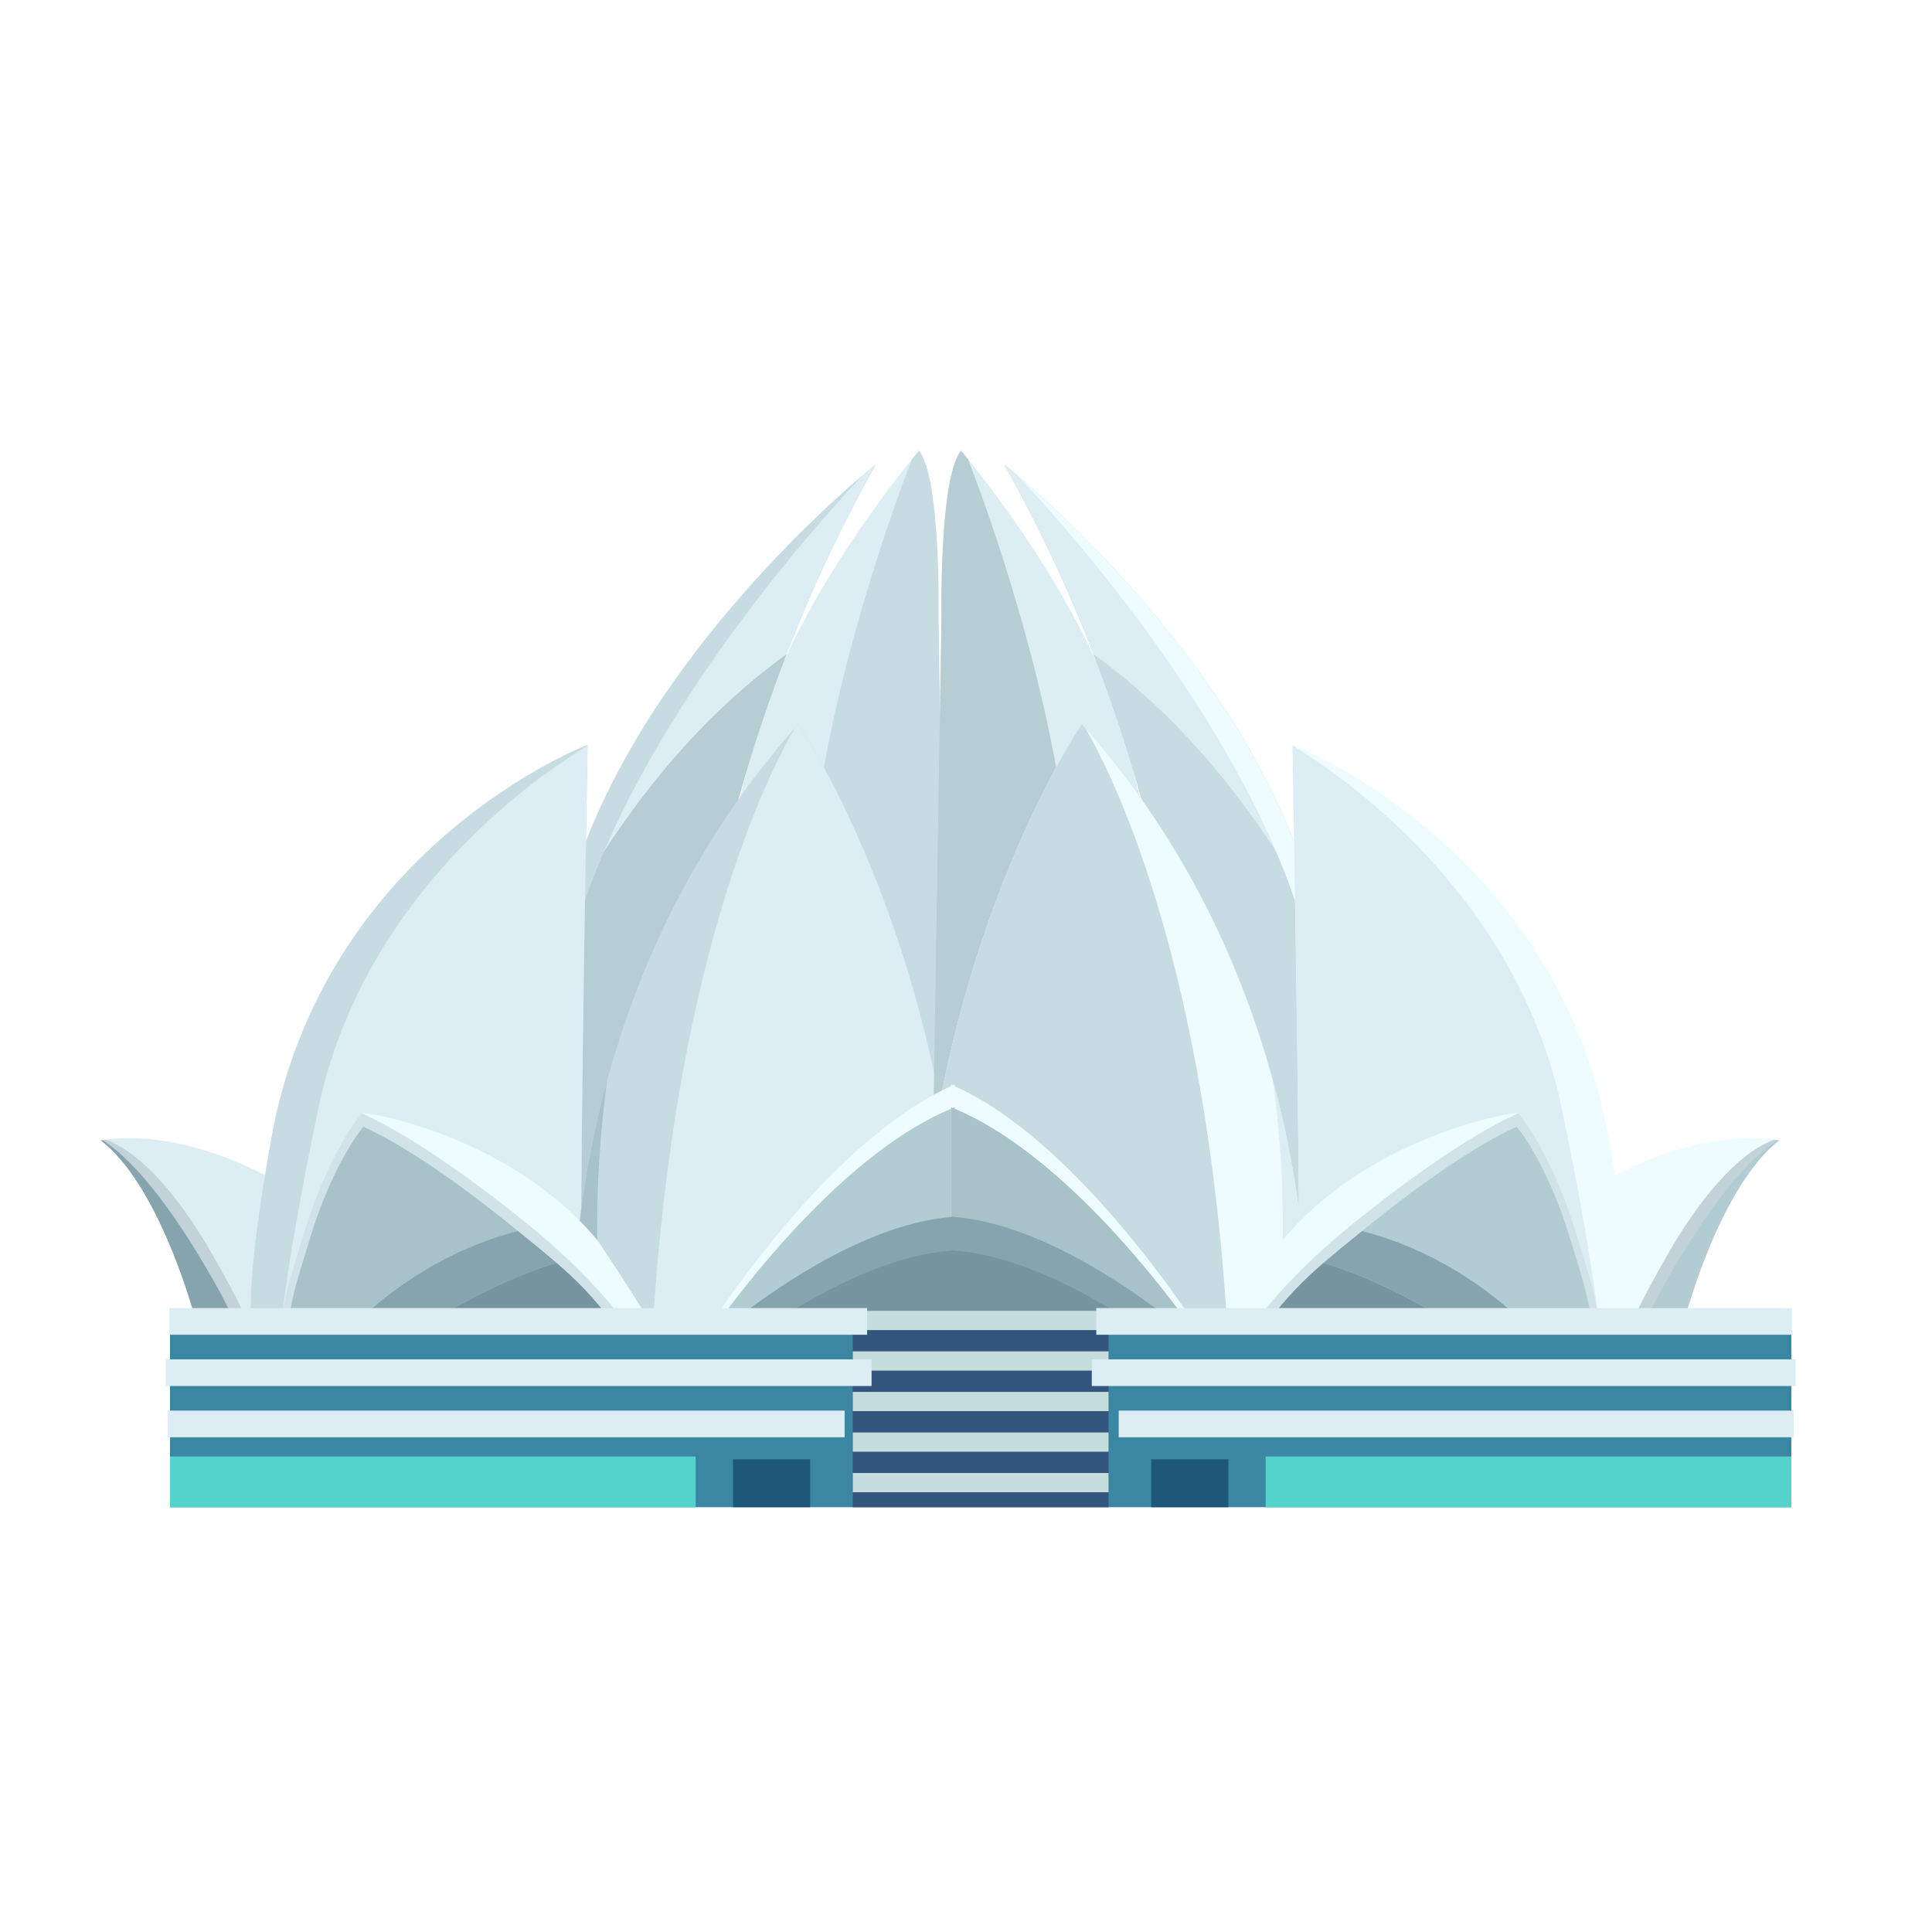
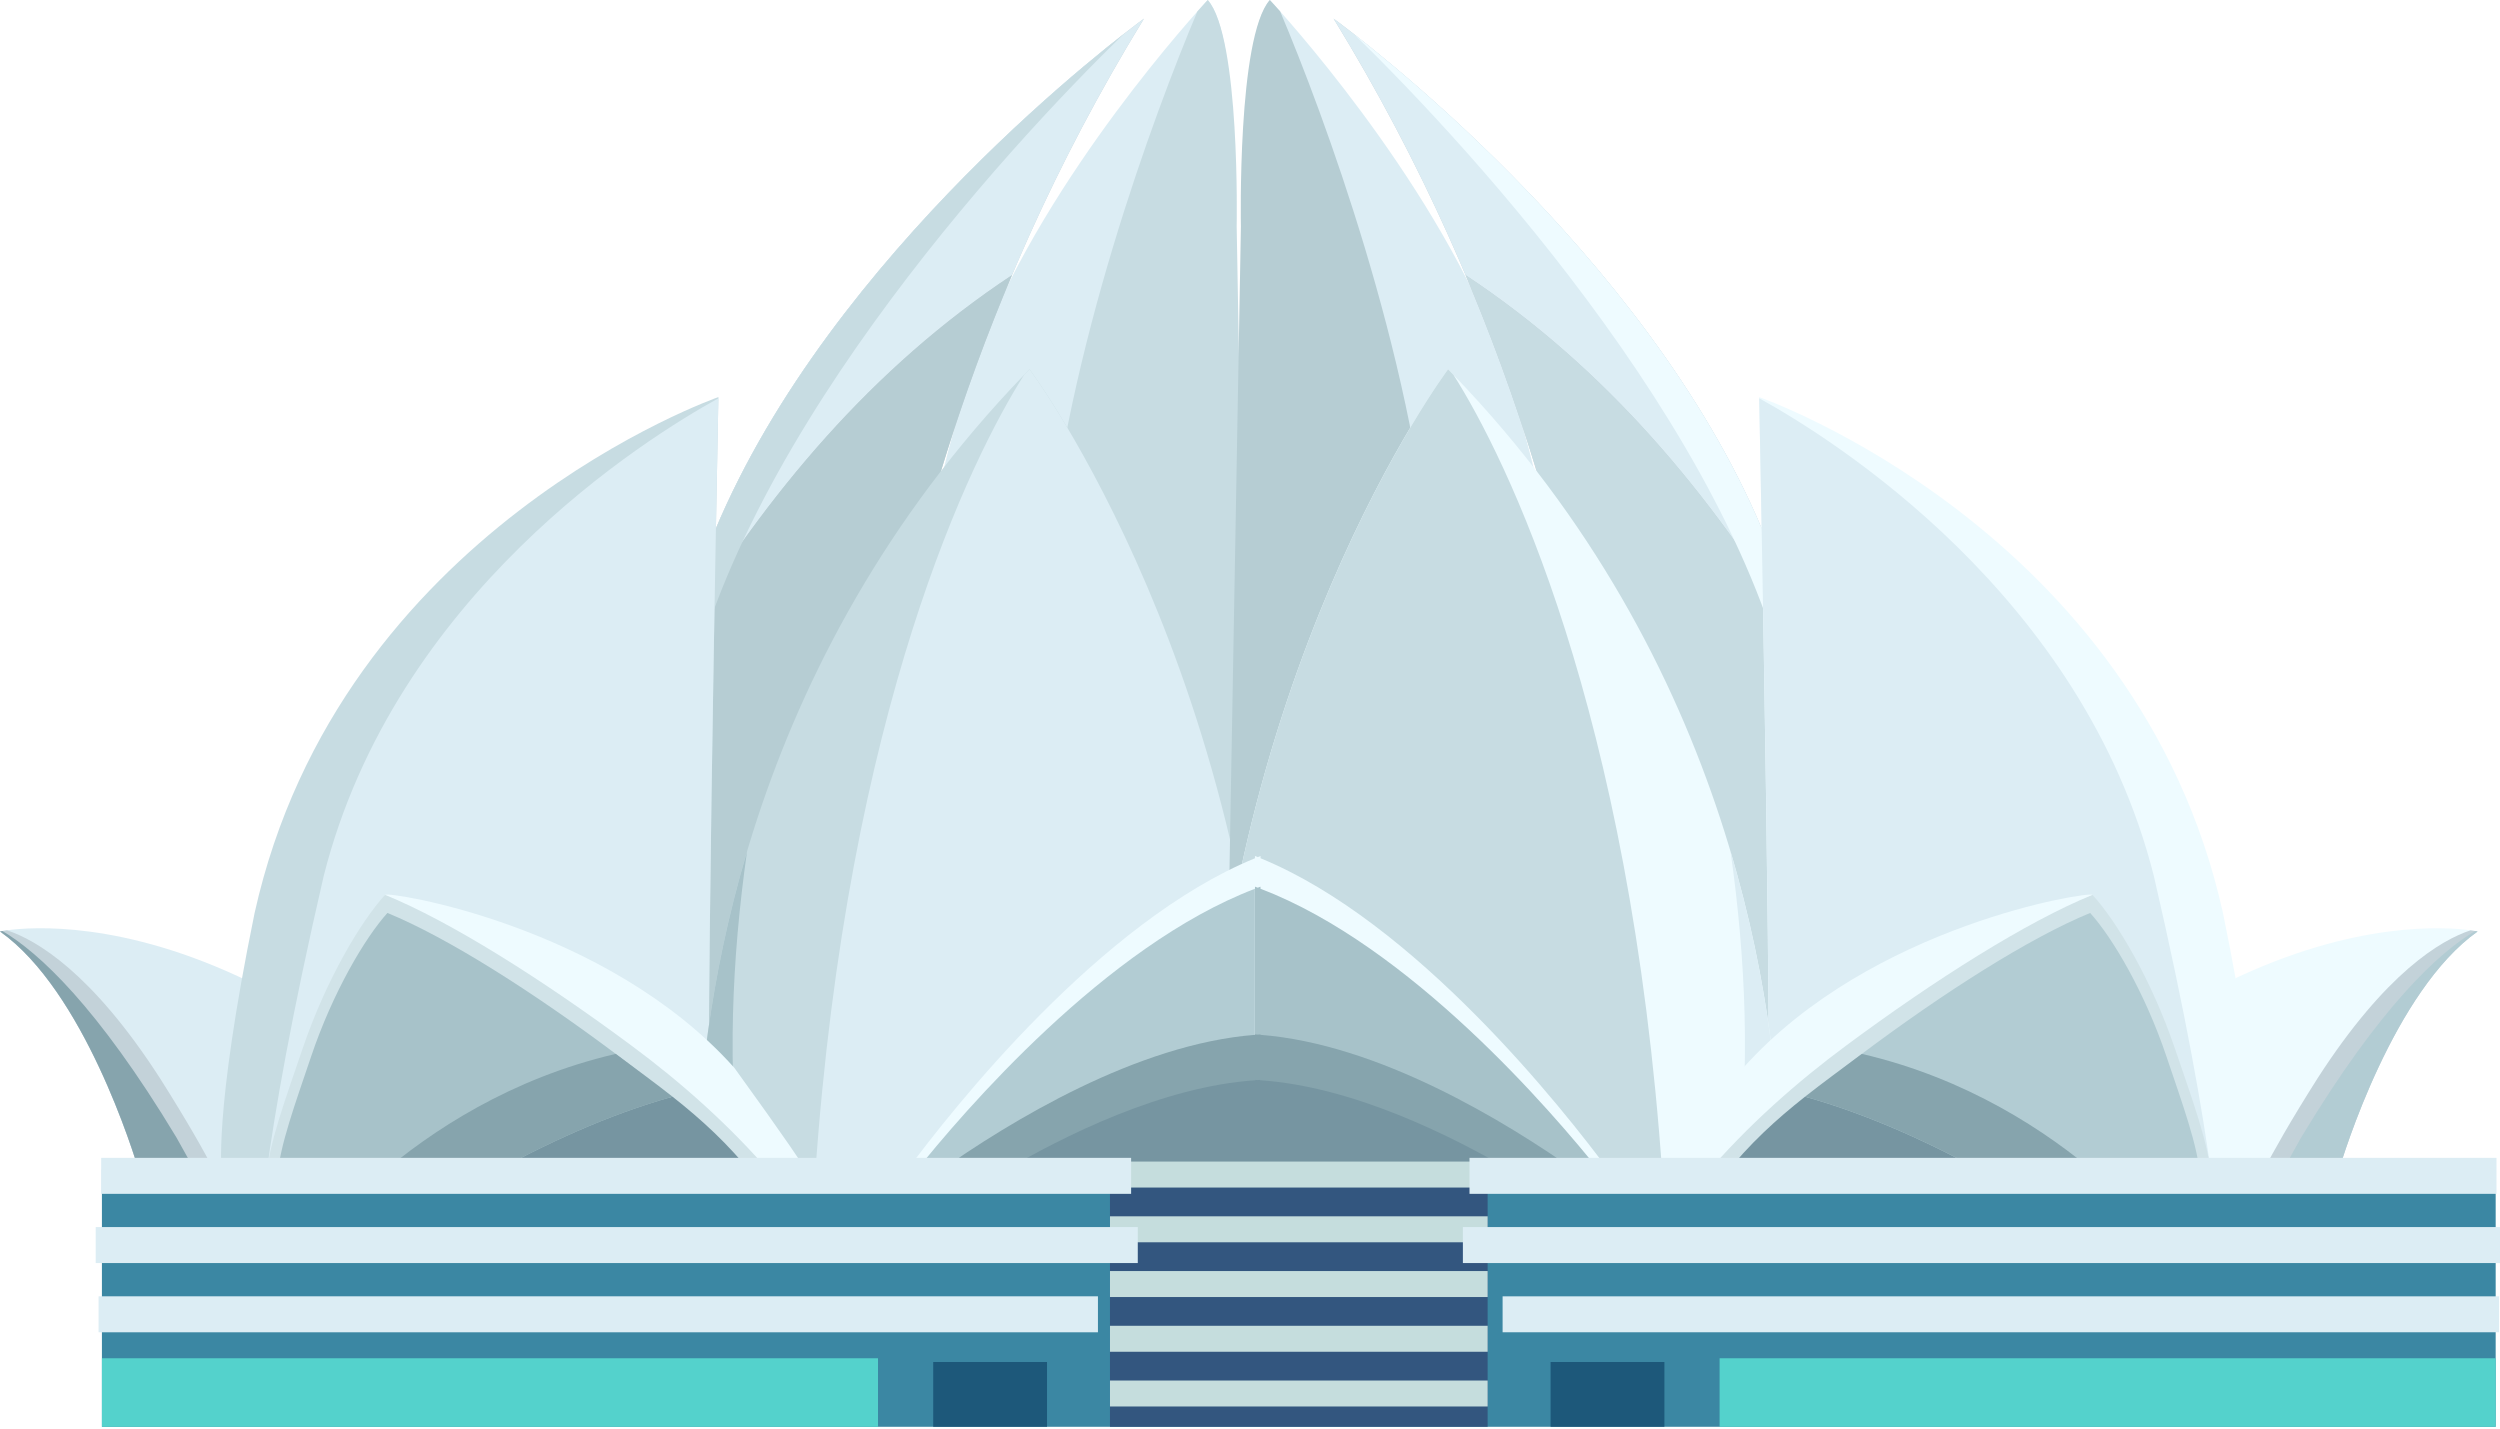
- <svg xmlns="http://www.w3.org/2000/svg" version="1.1" id="Layer_2" x="0px" y="0px" viewBox="0 0 450 450" style="enable-background:new 0 0 450 450;" xml:space="preserve">
-   <style type="text/css">
- 	.st0{fill:#DCEDF4;}
- 	.st1{fill:#C7DCE2;}
- 	.st2{fill:#C3D2D9;}
- 	.st3{fill:#B6CDD3;}
- 	.st4{fill:#86A4AD;}
- 	.st5{fill:#A7C2C9;}
- 	.st6{fill:#EEFBFF;}
- 	.st7{fill:#D1E3E8;}
- 	.st8{fill:#7695A1;}
- 	.st9{fill:#B2CCD3;}
- 	.st10{fill:#3B87A3;}
- 	.st11{fill:#33567F;}
- 	.st12{fill:#C5DDDD;}
- 	.st13{fill:#54D2CC;}
- 	.st14{fill:#1D587A;}
- </style>
-   <g id="_x31_5_1_">
-     <g>
-       <path class="st0" d="M177.43,307.88l3.54-0.26l40.25-2.94l-3.18-161.3c0,0,1.18-32.01-3.99-38.4c0,0-0.59,0.69-1.63,1.97    c-6.49,7.98-30.48,38.92-37.4,68.44c-10.08,35.19-18.19,119.83-19.37,132.5H177.43z" />
-       <path class="st1" d="M221.22,304.68l-40.25,2.94c1.12-27.66,3.4-70.61,7.68-104.88c2.98-36.92,16.91-78.1,23.77-95.8    c1.03-1.28,1.63-1.97,1.63-1.97c5.16,6.4,4.56,39.04,4.56,39.04L221.22,304.68z" />
-       <path class="st2" d="M159.24,307.56l-40.48-2.96l-3.43-0.25c0,0,2.3-30.08,15.49-89.29c10.37-50.42,57.14-93.27,69.93-104.19    c0,0,0-0.01,0.01-0.01c1.95-1.66,3.1-2.59,3.23-2.68C147.76,208.35,159.24,307.56,159.24,307.56z" />
-       <path class="st0" d="M183.17,152.43c5.62-14.51,12.47-29.37,20.83-44.25c-0.13,0.1-1.28,1.02-3.23,2.68    c-0.01,0-0.01,0.01-0.01,0.01c-12.74,10.88-59.18,53.43-69.8,103.59C144.52,190.16,161.02,168.45,183.17,152.43z" />
-       <path class="st3" d="M130.96,214.47c-0.04,0.2-0.09,0.4-0.13,0.6c-13.2,59.21-15.49,89.29-15.49,89.29l3.43,0.25l40.48,2.96    c0,0-8.31-71.93,23.93-155.13C161.02,168.45,144.52,190.16,130.96,214.47z" />
-       <path class="st1" d="M200.76,110.87c-18.41,19.59-63.3,72.71-69.93,121.16c-4.12,33-8.6,56.88-12.07,72.58l-3.43-0.25    c0,0,2.3-30.08,15.49-89.29C141.2,164.64,187.97,121.8,200.76,110.87z" />
-       <path class="st0" d="M92.47,307.24H45.52c-0.88-3.26-8.77-31.36-22-41.6c0,0,0.13-0.03,0.39-0.08c0.18-0.04,0.42-0.08,0.72-0.12    c3.96-0.59,18.31-1.71,38.2,8.85C80.67,284.46,89.23,299.9,92.47,307.24z" />
-       <path class="st2" d="M57.46,307.24H45.52c-0.88-3.26-8.77-31.36-22-41.6c0,0,0.13-0.03,0.39-0.08c0.18-0.04,0.42-0.08,0.72-0.12    c4.69,1.71,13.37,7.29,24.11,25.48C53.01,298.29,55.73,303.55,57.46,307.24z" />
-       <path class="st4" d="M54.45,307.24h-8.93c-0.88-3.26-8.77-31.36-22-41.6c0,0,0.13-0.03,0.39-0.08c5.69,3.7,14.91,12.87,27.44,35.6    C52.48,303.35,53.51,305.38,54.45,307.24z" />
-       <path class="st1" d="M65.51,307.69c3.42,0.06,7.88,0.12,12.9,0.19h55.88c1.03-0.09,1.54-0.19,1.43-0.32    c-1.26-1.41,1.03-128,1.14-133.89c0.01-0.14,0.01-0.21,0.01-0.21s-59.68,22.73-73.17,88.97c-6.59,35.2-5.16,45.13-5.16,45.13    S61.18,307.61,65.51,307.69z" />
-       <path class="st0" d="M134.29,307.88c1.03-0.09,1.54-0.19,1.43-0.32c-1.26-1.41,1.03-128,1.14-133.89    c-11.52,6.94-51.02,33.87-62.26,82.36c-5.08,24-7.71,40.52-9.08,51.65c3.42,0.06,7.88,0.12,12.9,0.19H134.29z" />
-       <path class="st1" d="M224.33,307.88c-1.73-85.82-38.4-139.22-38.4-139.22c-0.28,0.32-0.57,0.63-0.84,0.96    c-43.78,49.7-51.28,108.42-51.65,138.26H224.33z" />
-       <path class="st5" d="M141.37,251.85c-6.07,22.34-7.76,42.27-7.93,56.03h6.9C138.24,289.44,138.93,270.56,141.37,251.85z" />
-       <path class="st0" d="M224.33,307.88c-1.73-85.82-38.4-139.22-38.4-139.22c-0.28,0.32-0.57,0.63-0.84,0.96    c-8.2,14.12-27.88,57.33-32.98,138.26H224.33z" />
-       <g>
-         <path class="st6" d="M127.83,307.88h23.49c-1.01-1.82-3.88-6.53-11.95-18.72c-20.23-24.73-54.81-30.5-55.11-29.84     C77.47,274.38,117.68,301.37,127.83,307.88z" />
-         <path class="st7" d="M145.54,307.88c-6.8-8.74-14.68-16.31-22.47-22.62c-14.04-11.37-28.44-21.33-38.81-25.95     c-3.79,4.55-9.3,14.59-12.99,26.47c-2.65,8.53-5.39,16.58-5.69,22.09H145.54z" />
-         <path class="st5" d="M141.46,307.88c-6.3-8.16-13.59-15.24-20.8-21.13c-13.03-10.66-26.39-19.98-36.02-24.31     c-3.52,4.26-8.63,13.67-12.05,24.8c-2.45,7.96-4.99,15.48-5.28,20.64H141.46z" />
-         <path class="st8" d="M142.48,307.88c-4.09-5.64-8.33-9.84-12.86-13.75c-10.21,3.13-20.03,8.1-29.38,13.75H142.48z" />
-         <path class="st4" d="M100.24,307.88c9.34-5.66,19.17-10.62,29.38-13.75c-2.86-2.47-5.84-4.83-8.96-7.38     c-16.56,4.21-29.15,13.29-37.5,21.13H100.24z" />
-       </g>
+ <svg xmlns="http://www.w3.org/2000/svg" width="3500pt" height="2000pt" viewBox="0 0 3500 2000" version="1.1">
+   <defs>
+     <clipPath id="clip1">
+       <path d="M 142 1637 L 3494 1637 L 3494 1997.484 L 142 1997.484 Z M 142 1637 " />
+     </clipPath>
+     <clipPath id="clip2">
+       <path d="M 1553 1637 L 2083 1637 L 2083 1997.484 L 1553 1997.484 Z M 1553 1637 " />
+     </clipPath>
+     <clipPath id="clip3">
+       <path d="M 142 1901 L 1230 1901 L 1230 1997.484 L 142 1997.484 Z M 142 1901 " />
+     </clipPath>
+     <clipPath id="clip4">
+       <path d="M 1306 1906 L 1466 1906 L 1466 1997.484 L 1306 1997.484 Z M 1306 1906 " />
+     </clipPath>
+     <clipPath id="clip5">
+       <path d="M 2103.195 1814 L 3499 1814 L 3499 1866 L 2103.195 1866 Z M 2103.195 1814 " />
+     </clipPath>
+     <clipPath id="clip6">
+       <path d="M 2407 1901 L 3494 1901 L 3494 1997.484 L 2407 1997.484 Z M 2407 1901 " />
+     </clipPath>
+     <clipPath id="clip7">
+       <path d="M 2170 1906 L 2331 1906 L 2331 1997.484 L 2170 1997.484 Z M 2170 1906 " />
+     </clipPath>
+   </defs>
+   <g id="surface1">
+     <path style=" stroke:none;fill-rule:nonzero;fill:rgb(86.275%,92.941%,95.686%);fill-opacity:1;" d="M 1365.871 1646.965 L 1397.348 1644.875 L 1754.465 1621.031 L 1726.211 311.738 C 1726.211 311.738 1736.684 51.934 1690.855 0.031 C 1690.855 0.031 1685.551 5.613 1676.398 15.98 C 1618.785 80.758 1405.977 331.938 1344.551 571.512 C 1255.117 857.188 1183.082 1544.172 1172.684 1646.965 " />
+     <path style=" stroke:none;fill-rule:nonzero;fill:rgb(78.039%,86.275%,88.627%);fill-opacity:1;" d="M 1754.465 1621 L 1397.348 1644.875 C 1407.262 1420.328 1427.504 1071.746 1465.496 793.617 C 1491.914 493.957 1615.527 159.707 1676.398 15.98 C 1685.551 5.613 1690.855 0.031 1690.855 0.031 C 1736.684 51.934 1731.344 316.938 1731.344 316.938 " />
+     <path style=" stroke:none;fill-rule:nonzero;fill:rgb(76.471%,82.353%,85.098%);fill-opacity:1;" d="M 1204.434 1644.398 L 845.238 1620.395 L 814.836 1618.367 C 814.836 1618.367 835.219 1374.227 952.316 893.586 C 1044.387 484.316 1459.363 136.559 1572.891 47.875 C 1572.891 47.875 1572.891 47.812 1572.957 47.812 C 1590.223 34.305 1600.449 26.824 1601.594 26.062 C 1102.59 839.113 1204.434 1644.398 1204.434 1644.398 " />
+     <path style=" stroke:none;fill-rule:nonzero;fill:rgb(86.275%,92.941%,95.686%);fill-opacity:1;" d="M 1416.793 385.203 C 1466.711 267.383 1527.512 146.801 1601.625 26.031 C 1600.449 26.824 1590.223 34.305 1572.992 47.812 C 1572.891 47.812 1572.891 47.875 1572.891 47.875 C 1459.812 136.211 1047.715 481.559 953.496 888.734 C 1073.816 691.426 1220.242 515.262 1416.793 385.203 " />
+     <path style=" stroke:none;fill-rule:nonzero;fill:rgb(71.373%,80.392%,82.745%);fill-opacity:1;" d="M 953.496 888.734 C 953.113 890.383 952.699 891.969 952.316 893.586 C 835.219 1374.227 814.836 1618.367 814.836 1618.367 L 845.238 1620.395 L 1204.434 1644.398 C 1204.434 1644.398 1130.703 1060.555 1416.793 385.203 C 1220.242 515.262 1073.816 691.426 953.496 888.734 " />
+     <path style=" stroke:none;fill-rule:nonzero;fill:rgb(78.039%,86.275%,88.627%);fill-opacity:1;" d="M 1572.891 47.875 C 1409.547 206.855 1011.145 638.062 952.316 1031.32 C 915.746 1299.176 876.02 1493 845.238 1620.395 L 814.836 1618.367 C 814.836 1618.367 835.219 1374.227 952.316 893.586 C 1044.387 484.285 1459.363 136.527 1572.891 47.875 " />
+     <path style=" stroke:none;fill-rule:nonzero;fill:rgb(86.275%,92.941%,95.686%);fill-opacity:1;" d="M 611.941 1641.766 L 195.27 1641.766 C 187.469 1615.258 117.41 1387.227 0 1304.059 C 0 1304.059 1.145 1303.836 3.434 1303.426 C 5.062 1303.141 7.176 1302.824 9.844 1302.41 C 44.996 1297.59 172.355 1288.555 348.832 1374.227 C 507.184 1456.887 583.133 1582.223 611.941 1641.766 " />
+     <path style=" stroke:none;fill-rule:nonzero;fill:rgb(76.471%,82.353%,85.098%);fill-opacity:1;" d="M 301.238 1641.766 L 195.27 1641.766 C 187.469 1615.258 117.41 1387.227 0 1304.059 C 0 1304.059 1.145 1303.836 3.434 1303.426 C 5.062 1303.141 7.211 1302.824 9.844 1302.41 C 51.512 1316.297 128.504 1361.574 223.832 1509.297 C 261.723 1569.125 285.883 1611.836 301.238 1641.766 " />
+     <path style=" stroke:none;fill-rule:nonzero;fill:rgb(52.549%,64.314%,67.843%);fill-opacity:1;" d="M 274.477 1641.766 L 195.27 1641.766 C 187.469 1615.258 117.41 1387.227 0 1304.059 C 0 1304.059 1.145 1303.836 3.434 1303.426 C 53.938 1333.453 135.75 1407.867 246.988 1592.43 C 257.008 1610.188 266.156 1626.641 274.477 1641.766 " />
+     <path style=" stroke:none;fill-rule:nonzero;fill:rgb(78.039%,86.275%,88.627%);fill-opacity:1;" d="M 372.648 1645.414 C 402.98 1645.855 442.637 1646.426 487.148 1646.965 L 982.996 1646.965 C 992.113 1646.27 996.652 1645.445 995.648 1644.398 C 984.418 1632.953 1004.836 605.469 1005.734 557.625 C 1005.805 556.449 1005.805 555.91 1005.805 555.91 C 1005.805 555.91 476.16 740.379 356.461 1278.094 C 297.945 1563.832 310.633 1644.398 310.633 1644.398 C 310.633 1644.398 334.238 1644.809 372.648 1645.414 " />
+     <path style=" stroke:none;fill-rule:nonzero;fill:rgb(86.275%,92.941%,95.686%);fill-opacity:1;" d="M 982.996 1646.965 C 992.113 1646.27 996.652 1645.445 995.648 1644.398 C 984.418 1632.953 1004.801 605.469 1005.734 557.625 C 903.508 613.965 552.941 832.551 453.246 1226.156 C 408.18 1420.992 384.781 1555.051 372.648 1645.414 C 402.98 1645.855 442.602 1646.426 487.148 1646.965 " />
+     <path style=" stroke:none;fill-rule:nonzero;fill:rgb(78.039%,86.275%,88.627%);fill-opacity:1;" d="M 1782.059 1646.965 C 1766.734 950.406 1441.266 516.945 1441.266 516.945 C 1438.734 519.512 1436.238 522.082 1433.777 524.742 C 1045.254 928.113 978.695 1404.793 975.438 1646.965 " />
+     <path style=" stroke:none;fill-rule:nonzero;fill:rgb(65.49%,76.078%,78.824%);fill-opacity:1;" d="M 1045.844 1192.168 C 991.973 1373.527 976.965 1535.23 975.438 1646.965 L 1036.621 1646.965 C 1018.078 1497.312 1024.246 1344.012 1045.844 1192.168 " />
+     <path style=" stroke:none;fill-rule:nonzero;fill:rgb(86.275%,92.941%,95.686%);fill-opacity:1;" d="M 1782.059 1646.965 C 1766.734 950.406 1441.266 516.945 1441.266 516.945 C 1438.734 519.512 1436.238 522.082 1433.777 524.742 C 1360.949 639.395 1186.375 990.102 1141.102 1646.965 " />
+     <path style=" stroke:none;fill-rule:nonzero;fill:rgb(93.333%,98.431%,100%);fill-opacity:1;" d="M 925.73 1646.965 L 1134.168 1646.965 C 1125.191 1632.191 1099.711 1593.953 1028.129 1495.027 C 848.598 1294.324 541.711 1247.434 539.074 1252.789 C 478.793 1375.02 835.633 1594.145 925.73 1646.965 " />
+     <path style=" stroke:none;fill-rule:nonzero;fill:rgb(81.961%,89.02%,90.98%);fill-opacity:1;" d="M 1082.863 1646.965 C 1022.547 1576.039 952.629 1514.559 883.508 1463.418 C 758.957 1371.086 631.109 1290.301 539.074 1252.789 C 505.414 1289.695 456.605 1371.246 423.812 1467.633 C 400.277 1536.883 375.941 1602.227 373.309 1646.965 " />
+     <path style=" stroke:none;fill-rule:nonzero;fill:rgb(65.49%,76.078%,78.824%);fill-opacity:1;" d="M 1046.641 1646.965 C 990.762 1580.73 926.039 1523.277 862.051 1475.434 C 746.441 1388.938 627.816 1313.285 542.402 1278.125 C 511.172 1312.715 465.863 1389.098 435.461 1479.43 C 413.691 1544.047 391.195 1605.082 388.594 1646.965 " />
+     <path style=" stroke:none;fill-rule:nonzero;fill:rgb(46.275%,58.431%,63.137%);fill-opacity:1;" d="M 1055.688 1646.965 C 1019.395 1601.184 981.711 1567.066 941.535 1535.359 C 850.922 1560.789 763.773 1601.086 680.82 1646.965 " />
+     <path style=" stroke:none;fill-rule:nonzero;fill:rgb(52.549%,64.314%,67.843%);fill-opacity:1;" d="M 680.855 1646.965 C 763.773 1601.086 850.922 1560.789 941.535 1535.359 C 916.125 1515.289 889.711 1496.137 862.051 1475.434 C 715.105 1509.645 603.344 1583.332 529.266 1646.965 " />
+     <path style=" stroke:none;fill-rule:nonzero;fill:rgb(86.275%,92.941%,95.686%);fill-opacity:1;" d="M 2102.711 1646.965 L 2071.27 1644.875 L 1714.113 1621.031 L 1747.879 316.938 C 1747.879 316.938 1731.934 51.934 1777.758 0.031 C 1777.758 0.031 1783.027 5.613 1792.215 15.98 C 1849.793 80.758 2062.637 331.938 2124.062 571.512 C 2213.5 857.188 2285.496 1544.172 2295.934 1646.965 " />
+     <path style=" stroke:none;fill-rule:nonzero;fill:rgb(71.373%,80.392%,82.745%);fill-opacity:1;" d="M 1714.113 1621 L 2071.27 1644.875 C 2061.355 1420.328 2041.109 1071.746 2003.117 793.617 C 1976.703 493.957 1853.086 159.707 1792.215 15.98 C 1783.027 5.613 1777.758 0.031 1777.758 0.031 C 1731.934 51.934 1737.27 316.938 1737.27 316.938 " />
+     <path style=" stroke:none;fill-rule:nonzero;fill:rgb(76.471%,82.353%,85.098%);fill-opacity:1;" d="M 2264.18 1644.398 L 2623.379 1620.395 L 2653.777 1618.367 C 2653.777 1618.367 2633.359 1374.227 2516.262 893.586 C 2424.191 484.316 2009.219 136.559 1895.727 47.875 C 1895.727 47.875 1895.727 47.812 1895.656 47.812 C 1878.359 34.305 1868.133 26.824 1866.988 26.062 C 2365.988 839.113 2264.18 1644.398 2264.18 1644.398 " />
+     <path style=" stroke:none;fill-rule:nonzero;fill:rgb(86.275%,92.941%,95.686%);fill-opacity:1;" d="M 2051.82 385.203 C 2001.902 267.383 1941.102 146.801 1866.988 26.031 C 1868.133 26.824 1878.359 34.305 1895.656 47.812 C 1895.727 47.812 1895.727 47.875 1895.727 47.875 C 2008.801 136.211 2420.898 481.559 2515.117 888.734 C 2394.797 691.426 2248.371 515.262 2051.82 385.203 " />
+     <path style=" stroke:none;fill-rule:nonzero;fill:rgb(78.039%,86.275%,88.627%);fill-opacity:1;" d="M 2515.117 888.734 C 2515.5 890.383 2515.918 891.969 2516.262 893.586 C 2633.359 1374.227 2653.777 1618.367 2653.777 1618.367 L 2623.379 1620.395 L 2264.18 1644.398 C 2264.18 1644.398 2337.91 1060.555 2051.82 385.203 C 2248.371 515.262 2394.797 691.426 2515.117 888.734 " />
+     <path style=" stroke:none;fill-rule:nonzero;fill:rgb(93.333%,98.431%,100%);fill-opacity:1;" d="M 1895.727 47.875 C 2059.031 206.855 2457.438 638.062 2516.262 1031.32 C 2552.867 1299.176 2592.559 1493 2623.379 1620.395 L 2653.777 1618.367 C 2653.777 1618.367 2633.359 1374.227 2516.262 893.586 C 2424.227 484.285 2009.219 136.527 1895.727 47.875 " />
+     <path style=" stroke:none;fill-rule:nonzero;fill:rgb(93.333%,98.431%,100%);fill-opacity:1;" d="M 2856.672 1641.766 L 3273.348 1641.766 C 3281.113 1615.258 3351.203 1387.227 3468.613 1304.059 C 3468.613 1304.059 3467.469 1303.836 3465.148 1303.426 C 3463.586 1303.141 3461.438 1302.824 3458.77 1302.41 C 3423.621 1297.59 3296.262 1288.555 3119.781 1374.227 C 2961.395 1456.887 2885.48 1582.223 2856.672 1641.766 " />
+     <path style=" stroke:none;fill-rule:nonzero;fill:rgb(76.471%,82.353%,85.098%);fill-opacity:1;" d="M 3167.375 1641.766 L 3273.348 1641.766 C 3281.113 1615.258 3351.203 1387.227 3468.613 1304.059 C 3468.613 1304.059 3467.469 1303.836 3465.184 1303.426 C 3463.586 1303.141 3461.438 1302.824 3458.77 1302.41 C 3417.102 1316.297 3340.109 1361.574 3244.781 1509.297 C 3206.859 1569.125 3182.73 1611.836 3167.375 1641.766 " />
+     <path style=" stroke:none;fill-rule:nonzero;fill:rgb(69.804%,80%,82.745%);fill-opacity:1;" d="M 3194.137 1641.766 L 3273.348 1641.766 C 3281.113 1615.258 3351.203 1387.227 3468.613 1304.059 C 3468.613 1304.059 3467.469 1303.836 3465.148 1303.426 C 3414.676 1333.453 3332.832 1407.867 3221.625 1592.43 C 3211.609 1610.188 3202.422 1626.641 3194.137 1641.766 " />
+     <path style=" stroke:none;fill-rule:nonzero;fill:rgb(93.333%,98.431%,100%);fill-opacity:1;" d="M 3095.93 1645.414 C 3065.598 1645.855 3025.977 1646.426 2981.469 1646.965 L 2485.617 1646.965 C 2476.504 1646.27 2471.961 1645.445 2472.93 1644.398 C 2484.164 1632.953 2463.781 605.469 2462.879 557.625 C 2462.809 556.449 2462.809 555.91 2462.809 555.91 C 2462.809 555.91 2992.422 740.379 3112.152 1278.094 C 3170.668 1563.832 3157.98 1644.398 3157.98 1644.398 C 3157.98 1644.398 3134.375 1644.809 3095.93 1645.414 " />
+     <path style=" stroke:none;fill-rule:nonzero;fill:rgb(86.275%,92.941%,95.686%);fill-opacity:1;" d="M 2485.617 1646.965 C 2476.504 1646.27 2471.926 1645.445 2472.93 1644.398 C 2484.199 1632.953 2463.781 605.469 2462.879 557.625 C 2565.07 613.965 2915.672 832.551 3015.336 1226.156 C 3060.434 1420.992 3083.762 1555.051 3095.93 1645.414 C 3065.598 1645.855 3025.977 1646.426 2981.469 1646.965 " />
+     <path style=" stroke:none;fill-rule:nonzero;fill:rgb(93.333%,98.431%,100%);fill-opacity:1;" d="M 1686.555 1646.965 C 1701.879 950.406 2027.348 516.945 2027.348 516.945 C 2029.879 519.512 2032.375 522.082 2034.836 524.742 C 2423.359 928.113 2489.883 1404.793 2493.141 1646.965 " />
+     <path style=" stroke:none;fill-rule:nonzero;fill:rgb(86.275%,92.941%,95.686%);fill-opacity:1;" d="M 2422.77 1192.168 C 2476.641 1373.527 2491.652 1535.23 2493.141 1646.965 L 2431.957 1646.965 C 2450.504 1497.312 2444.367 1344.012 2422.77 1192.168 " />
+     <path style=" stroke:none;fill-rule:nonzero;fill:rgb(78.039%,86.275%,88.627%);fill-opacity:1;" d="M 1686.555 1646.965 C 1701.879 950.406 2027.348 516.945 2027.348 516.945 C 2029.879 519.512 2032.375 522.082 2034.836 524.742 C 2107.633 639.395 2282.238 990.102 2327.477 1646.965 " />
+     <path style=" stroke:none;fill-rule:nonzero;fill:rgb(93.333%,98.431%,100%);fill-opacity:1;" d="M 2542.887 1646.965 L 2334.41 1646.965 C 2343.387 1632.191 2368.902 1593.953 2440.484 1495.027 C 2620.016 1294.324 2926.871 1247.434 2929.504 1252.789 C 2989.82 1375.02 2632.945 1594.145 2542.887 1646.965 " />
+     <path style=" stroke:none;fill-rule:nonzero;fill:rgb(81.961%,89.02%,90.98%);fill-opacity:1;" d="M 2385.75 1646.965 C 2446.066 1576.039 2515.949 1514.559 2585.109 1463.418 C 2709.66 1371.086 2837.504 1290.301 2929.504 1252.789 C 2963.199 1289.695 3012.008 1371.246 3044.766 1467.633 C 3068.305 1536.883 3092.637 1602.227 3095.309 1646.965 " />
+     <path style=" stroke:none;fill-rule:nonzero;fill:rgb(69.804%,80%,82.745%);fill-opacity:1;" d="M 2421.973 1646.965 C 2477.855 1580.73 2542.574 1523.277 2606.566 1475.434 C 2722.137 1388.938 2840.797 1313.285 2926.211 1278.125 C 2957.445 1312.715 3002.75 1389.098 3033.152 1479.43 C 3054.922 1544.047 3077.418 1605.082 3080.02 1646.965 " />
+     <path style=" stroke:none;fill-rule:nonzero;fill:rgb(46.275%,58.431%,63.137%);fill-opacity:1;" d="M 2412.926 1646.965 C 2449.223 1601.184 2486.902 1567.066 2527.043 1535.359 C 2617.656 1560.789 2704.84 1601.086 2787.758 1646.965 " />
+     <path style=" stroke:none;fill-rule:nonzero;fill:rgb(52.549%,64.314%,67.843%);fill-opacity:1;" d="M 2787.758 1646.965 C 2704.84 1601.086 2617.656 1560.789 2527.043 1535.359 C 2552.488 1515.289 2578.902 1496.137 2606.566 1475.434 C 2753.477 1509.645 2865.234 1583.332 2939.348 1646.965 " />
+     <path style=" stroke:none;fill-rule:nonzero;fill:rgb(93.333%,98.431%,100%);fill-opacity:1;" d="M 1653.277 1641.766 L 1760.879 1633.238 L 1868.477 1641.766 L 2254.508 1641.766 C 2186.809 1550.133 1981.035 1290.141 1764.762 1201.551 L 1764.762 1198.383 C 1763.477 1198.891 1762.16 1199.43 1760.879 1199.934 C 1759.562 1199.43 1758.277 1198.891 1756.961 1198.383 L 1756.961 1201.551 C 1540.688 1290.141 1334.949 1550.133 1267.25 1641.766 " />
+     <path style=" stroke:none;fill-rule:nonzero;fill:rgb(65.49%,76.078%,78.824%);fill-opacity:1;" d="M 1764.691 1244.23 L 1764.691 1241.344 C 1763.41 1241.789 1762.125 1242.328 1760.879 1242.77 C 1759.594 1242.328 1758.312 1241.789 1757.031 1241.344 L 1757.031 1244.23 C 1756.961 1244.262 1756.891 1244.324 1756.789 1244.324 L 1756.789 1637.266 L 1760.879 1636.945 L 1826.359 1641.797 L 2241.23 1641.797 C 2172.734 1555.906 1973.723 1323.906 1764.691 1244.23 " />
+     <path style=" stroke:none;fill-rule:nonzero;fill:rgb(69.804%,80%,82.745%);fill-opacity:1;" d="M 1280.523 1641.766 L 1695.395 1641.766 L 1756.789 1637.23 L 1756.789 1244.324 C 1547.863 1324.098 1348.988 1555.969 1280.523 1641.766 " />
+     <path style=" stroke:none;fill-rule:nonzero;fill:rgb(52.549%,64.314%,67.843%);fill-opacity:1;" d="M 1695.395 1641.766 L 1760.879 1636.945 L 1826.359 1641.766 L 2209.477 1641.766 C 2106.004 1568.586 1929.176 1461.547 1764.691 1448.77 L 1764.691 1448.168 C 1763.41 1448.199 1762.125 1448.355 1760.879 1448.453 C 1759.594 1448.355 1758.312 1448.199 1757.031 1448.168 L 1757.031 1448.77 C 1592.543 1461.547 1415.719 1568.586 1312.242 1641.766 " />
+     <path style=" stroke:none;fill-rule:nonzero;fill:rgb(46.275%,58.431%,63.137%);fill-opacity:1;" d="M 2120.25 1641.766 C 2032.512 1589.926 1893.715 1520.996 1764.066 1512.34 L 1764.066 1511.895 C 1762.992 1511.961 1761.953 1512.055 1760.879 1512.117 C 1759.805 1512.055 1758.762 1511.961 1757.688 1511.895 L 1757.688 1512.34 C 1628.043 1520.996 1489.207 1589.926 1401.473 1641.766 " />
+     <g clip-path="url(#clip1)" clip-rule="nonzero">
+       <path style=" stroke:none;fill-rule:nonzero;fill:rgb(23.137%,52.941%,63.922%);fill-opacity:1;" d="M 1547.93 1637.52 L 142.68 1637.52 L 142.68 1997.484 L 3493.953 1997.484 L 3493.953 1637.52 " />
    </g>
-     <g>
-       <path class="st0" d="M260.46,307.88l-3.54-0.26l-40.25-2.94l3.8-160.66c0,0-1.8-32.65,3.37-39.04c0,0,0.59,0.69,1.63,1.97    c6.49,7.98,30.47,38.92,37.4,68.44c10.08,35.19,18.19,119.83,19.37,132.5H260.46z" />
-       <path class="st3" d="M216.67,304.68l40.25,2.94c-1.12-27.66-3.4-70.61-7.68-104.88c-2.98-36.92-16.91-78.1-23.77-95.8    c-1.03-1.28-1.63-1.97-1.63-1.97c-5.17,6.4-4.56,39.04-4.56,39.04L216.67,304.68z" />
-       <path class="st2" d="M278.66,307.56l40.48-2.96l3.43-0.25c0,0-2.3-30.08-15.5-89.29c-10.37-50.42-57.14-93.27-69.93-104.19    c0,0,0-0.01-0.01-0.01c-1.95-1.66-3.1-2.59-3.23-2.68C290.13,208.35,278.66,307.56,278.66,307.56z" />
-       <path class="st0" d="M254.73,152.43c-5.62-14.51-12.47-29.37-20.83-44.25c0.13,0.1,1.28,1.02,3.23,2.68    c0.01,0,0.01,0.01,0.01,0.01c12.74,10.88,59.18,53.43,69.8,103.59C293.37,190.16,276.87,168.45,254.73,152.43z" />
-       <path class="st1" d="M306.93,214.47c0.04,0.2,0.09,0.4,0.13,0.6c13.2,59.21,15.5,89.29,15.5,89.29l-3.43,0.25l-40.48,2.96    c0,0,8.31-71.93-23.93-155.13C276.87,168.45,293.37,190.16,306.93,214.47z" />
-       <path class="st6" d="M237.14,110.87c18.4,19.59,63.3,72.71,69.93,121.16c4.12,33,8.6,56.88,12.07,72.58l3.43-0.25    c0,0-2.3-30.08-15.5-89.29C296.69,164.64,249.93,121.8,237.14,110.87z" />
-       <path class="st6" d="M345.42,307.24h46.95c0.88-3.26,8.77-31.36,22-41.6c0,0-0.13-0.03-0.39-0.08c-0.18-0.04-0.42-0.08-0.72-0.12    c-3.96-0.59-18.31-1.71-38.2,8.85C357.22,284.46,348.67,299.9,345.42,307.24z" />
-       <path class="st2" d="M380.43,307.24h11.94c0.88-3.26,8.77-31.36,22-41.6c0,0-0.13-0.03-0.39-0.08c-0.18-0.04-0.42-0.08-0.72-0.12    c-4.69,1.71-13.37,7.29-24.11,25.48C384.89,298.29,382.17,303.55,380.43,307.24z" />
-       <path class="st9" d="M383.45,307.24h8.93c0.88-3.26,8.77-31.36,22-41.6c0,0-0.13-0.03-0.39-0.08c-5.69,3.7-14.91,12.87-27.44,35.6    C385.42,303.35,384.39,305.38,383.45,307.24z" />
-       <path class="st6" d="M372.39,307.69c-3.42,0.06-7.88,0.12-12.9,0.19h-55.88c-1.03-0.09-1.54-0.19-1.43-0.32    c1.27-1.41-1.03-128-1.14-133.89c-0.01-0.14-0.01-0.21-0.01-0.21s59.68,22.73,73.17,88.97c6.59,35.2,5.17,45.13,5.17,45.13    S376.72,307.61,372.39,307.69z" />
-       <path class="st0" d="M303.61,307.88c-1.03-0.09-1.54-0.19-1.43-0.32c1.27-1.41-1.03-128-1.14-133.89    c11.52,6.94,51.02,33.87,62.26,82.36c5.08,24,7.71,40.52,9.08,51.65c-3.42,0.06-7.88,0.12-12.9,0.19H303.61z" />
-       <path class="st6" d="M213.57,307.88c1.73-85.82,38.4-139.22,38.4-139.22c0.28,0.32,0.57,0.63,0.84,0.96    c43.78,49.7,51.28,108.42,51.65,138.26H213.57z" />
-       <path class="st0" d="M296.53,251.85c6.07,22.34,7.76,42.27,7.93,56.03h-6.9C299.65,289.44,298.96,270.56,296.53,251.85z" />
-       <path class="st1" d="M213.57,307.88c1.73-85.82,38.4-139.22,38.4-139.22c0.28,0.32,0.57,0.63,0.84,0.96    c8.2,14.12,27.88,57.33,32.98,138.26H213.57z" />
-       <g>
-         <path class="st6" d="M310.06,307.88h-23.49c1.01-1.82,3.88-6.53,11.95-18.72c20.23-24.73,54.81-30.5,55.11-29.84     C360.43,274.38,320.21,301.37,310.06,307.88z" />
-         <path class="st7" d="M292.35,307.88c6.8-8.74,14.67-16.31,22.47-22.62c14.04-11.37,28.44-21.33,38.81-25.95     c3.8,4.55,9.3,14.59,12.99,26.47c2.65,8.53,5.4,16.58,5.69,22.09H292.35z" />
-         <path class="st9" d="M296.44,307.88c6.3-8.16,13.59-15.24,20.8-21.13c13.03-10.66,26.4-19.98,36.02-24.31     c3.52,4.26,8.63,13.67,12.05,24.8c2.45,7.96,4.99,15.48,5.28,20.64H296.44z" />
-         <path class="st8" d="M295.42,307.88c4.09-5.64,8.34-9.84,12.86-13.75c10.21,3.13,20.03,8.1,29.38,13.75H295.42z" />
-         <path class="st4" d="M337.66,307.88c-9.34-5.66-19.17-10.62-29.38-13.75c2.87-2.47,5.84-4.83,8.96-7.38     c16.56,4.21,29.15,13.29,37.5,21.13H337.66z" />
-       </g>
+     <g clip-path="url(#clip2)" clip-rule="nonzero">
+       <path style=" stroke:none;fill-rule:nonzero;fill:rgb(20%,33.725%,49.804%);fill-opacity:1;" d="M 1553.961 1997.484 L 2082.707 1997.484 L 2082.707 1637.52 L 1553.961 1637.52 Z M 1553.961 1997.484 " />
    </g>
-     <g>
-       <path class="st6" d="M209.82,307.24l12.12-1.05l12.12,1.05h43.5c-7.63-11.29-30.81-43.32-55.18-54.24v-0.39    c-0.15,0.06-0.29,0.13-0.44,0.19c-0.15-0.06-0.29-0.13-0.44-0.19V253c-24.37,10.91-47.56,42.95-55.18,54.24H209.82z" />
-       <path class="st5" d="M222.37,258.26v-0.35c-0.14,0.06-0.29,0.12-0.43,0.18c-0.14-0.06-0.29-0.12-0.43-0.18v0.35    c-0.01,0-0.02,0.01-0.03,0.01v48.41l0.46-0.04l7.38,0.59h46.75C268.35,296.66,245.93,268.08,222.37,258.26z" />
-       <path class="st9" d="M167.81,307.24h46.75l6.92-0.56v-48.41C197.94,268.1,175.53,296.67,167.81,307.24z" />
-       <path class="st4" d="M214.56,307.24l7.38-0.59l7.38,0.59h43.17c-11.66-9.02-31.59-22.21-50.12-23.78v-0.08    c-0.14,0.01-0.29,0.03-0.43,0.04c-0.14-0.01-0.29-0.03-0.43-0.04v0.08c-18.54,1.57-38.46,14.76-50.12,23.78H214.56z" />
-       <path class="st8" d="M262.44,307.24c-9.89-6.39-25.53-14.88-40.14-15.95v-0.06c-0.12,0.01-0.24,0.02-0.36,0.03    c-0.12-0.01-0.24-0.02-0.36-0.03v0.06c-14.61,1.06-30.25,9.56-40.14,15.95H262.44z" />
+     <path style=" stroke:none;fill-rule:nonzero;fill:rgb(77.255%,86.667%,86.667%);fill-opacity:1;" d="M 1553.961 1739.199 L 2082.707 1739.199 L 2082.707 1702.832 L 1553.961 1702.832 Z M 1553.961 1739.199 " />
+     <path style=" stroke:none;fill-rule:nonzero;fill:rgb(77.255%,86.667%,86.667%);fill-opacity:1;" d="M 1553.961 1815.836 L 2082.707 1815.836 L 2082.707 1779.469 L 1553.961 1779.469 Z M 1553.961 1815.836 " />
+     <path style=" stroke:none;fill-rule:nonzero;fill:rgb(77.255%,86.667%,86.667%);fill-opacity:1;" d="M 1553.961 1892.469 L 2082.707 1892.469 L 2082.707 1856.102 L 1553.961 1856.102 Z M 1553.961 1892.469 " />
+     <path style=" stroke:none;fill-rule:nonzero;fill:rgb(77.255%,86.667%,86.667%);fill-opacity:1;" d="M 1553.961 1969.074 L 2082.707 1969.074 L 2082.707 1932.738 L 1553.961 1932.738 Z M 1553.961 1969.074 " />
+     <path style=" stroke:none;fill-rule:nonzero;fill:rgb(77.255%,86.667%,86.667%);fill-opacity:1;" d="M 1553.961 1662.566 L 2082.707 1662.566 L 2082.707 1626.199 L 1553.961 1626.199 Z M 1553.961 1662.566 " />
+     <path style=" stroke:none;fill-rule:nonzero;fill:rgb(86.275%,92.941%,95.686%);fill-opacity:1;" d="M 141.641 1671.379 L 1583.566 1671.379 L 1583.566 1621 L 141.641 1621 Z M 141.641 1671.379 " />
+     <path style=" stroke:none;fill-rule:nonzero;fill:rgb(86.275%,92.941%,95.686%);fill-opacity:1;" d="M 133.98 1768.277 L 1592.891 1768.277 L 1592.891 1717.895 L 133.98 1717.895 Z M 133.98 1768.277 " />
+     <path style=" stroke:none;fill-rule:nonzero;fill:rgb(86.275%,92.941%,95.686%);fill-opacity:1;" d="M 138 1865.203 L 1537.117 1865.203 L 1537.117 1814.82 L 138 1814.82 Z M 138 1865.203 " />
+     <g clip-path="url(#clip3)" clip-rule="nonzero">
+       <path style=" stroke:none;fill-rule:nonzero;fill:rgb(32.941%,82.353%,80%);fill-opacity:1;" d="M 142.68 1997.484 L 1229.223 1997.484 L 1229.223 1901.57 L 142.68 1901.57 Z M 142.68 1997.484 " />
    </g>
-     <g>
-       <polygon class="st10" points="197.95,306.72 182,306.72 39.6,306.72 39.6,351.06 182,351.06 197.95,351.06 417.24,351.06     417.24,306.72   " />
-       <g>
-         <rect x="198.63" y="306.72" class="st11" width="59.58" height="44.35" />
-         <g>
-           <rect x="198.63" y="314.76" class="st12" width="59.58" height="4.48" />
-           <rect x="198.63" y="324.2" class="st12" width="59.58" height="4.48" />
-           <rect x="198.63" y="333.65" class="st12" width="59.58" height="4.48" />
-           <rect x="198.63" y="343.09" class="st12" width="59.58" height="4.48" />
-           <rect x="198.63" y="305.32" class="st12" width="59.58" height="4.48" />
-         </g>
-       </g>
-       <g>
-         <g>
-           <g>
-             <rect x="39.48" y="304.68" class="st0" width="162.49" height="6.21" />
-             <rect x="38.61" y="316.62" class="st0" width="164.4" height="6.21" />
-             <rect x="39.07" y="328.56" class="st0" width="157.66" height="6.21" />
-           </g>
-           <rect x="39.6" y="339.25" class="st13" width="122.43" height="11.82" />
-           <rect x="170.74" y="339.89" class="st14" width="17.96" height="11.17" />
-         </g>
-         <g>
-           <g>
-             <rect x="255.35" y="304.68" class="st0" width="162.01" height="6.21" />
-             <rect x="254.3" y="316.62" class="st0" width="163.92" height="6.21" />
-             <rect x="260.57" y="328.56" class="st0" width="157.2" height="6.21" />
-           </g>
-           <rect x="294.8" y="339.25" class="st13" width="122.43" height="11.82" />
-           <rect x="268.14" y="339.89" class="st14" width="17.96" height="11.17" />
-         </g>
-       </g>
+     <g clip-path="url(#clip4)" clip-rule="nonzero">
+       <path style=" stroke:none;fill-rule:nonzero;fill:rgb(11.373%,34.51%,47.843%);fill-opacity:1;" d="M 1306.488 1997.484 L 1465.844 1997.484 L 1465.844 1906.77 L 1306.488 1906.77 Z M 1306.488 1997.484 " />
+     </g>
+     <path style=" stroke:none;fill-rule:nonzero;fill:rgb(86.275%,92.941%,95.686%);fill-opacity:1;" d="M 2057.297 1671.379 L 3495.062 1671.379 L 3495.062 1621 L 2057.297 1621 Z M 2057.297 1671.379 " />
+     <path style=" stroke:none;fill-rule:nonzero;fill:rgb(86.275%,92.941%,95.686%);fill-opacity:1;" d="M 2048.043 1768.277 L 3502.727 1768.277 L 3502.727 1717.895 L 2048.043 1717.895 Z M 2048.043 1768.277 " />
+     <g clip-path="url(#clip5)" clip-rule="nonzero">
+       <path style=" stroke:none;fill-rule:nonzero;fill:rgb(86.275%,92.941%,95.686%);fill-opacity:1;" d="M 2103.645 1865.203 L 3498.703 1865.203 L 3498.703 1814.82 L 2103.645 1814.82 Z M 2103.645 1865.203 " />
+     </g>
+     <g clip-path="url(#clip6)" clip-rule="nonzero">
+       <path style=" stroke:none;fill-rule:nonzero;fill:rgb(32.941%,82.353%,80%);fill-opacity:1;" d="M 2407.449 1997.484 L 3493.953 1997.484 L 3493.953 1901.57 L 2407.449 1901.57 Z M 2407.449 1997.484 " />
+     </g>
+     <g clip-path="url(#clip7)" clip-rule="nonzero">
+       <path style=" stroke:none;fill-rule:nonzero;fill:rgb(11.373%,34.51%,47.843%);fill-opacity:1;" d="M 2170.824 1997.484 L 2330.18 1997.484 L 2330.18 1906.77 L 2170.824 1906.77 Z M 2170.824 1997.484 " />
    </g>
  </g>
</svg>
